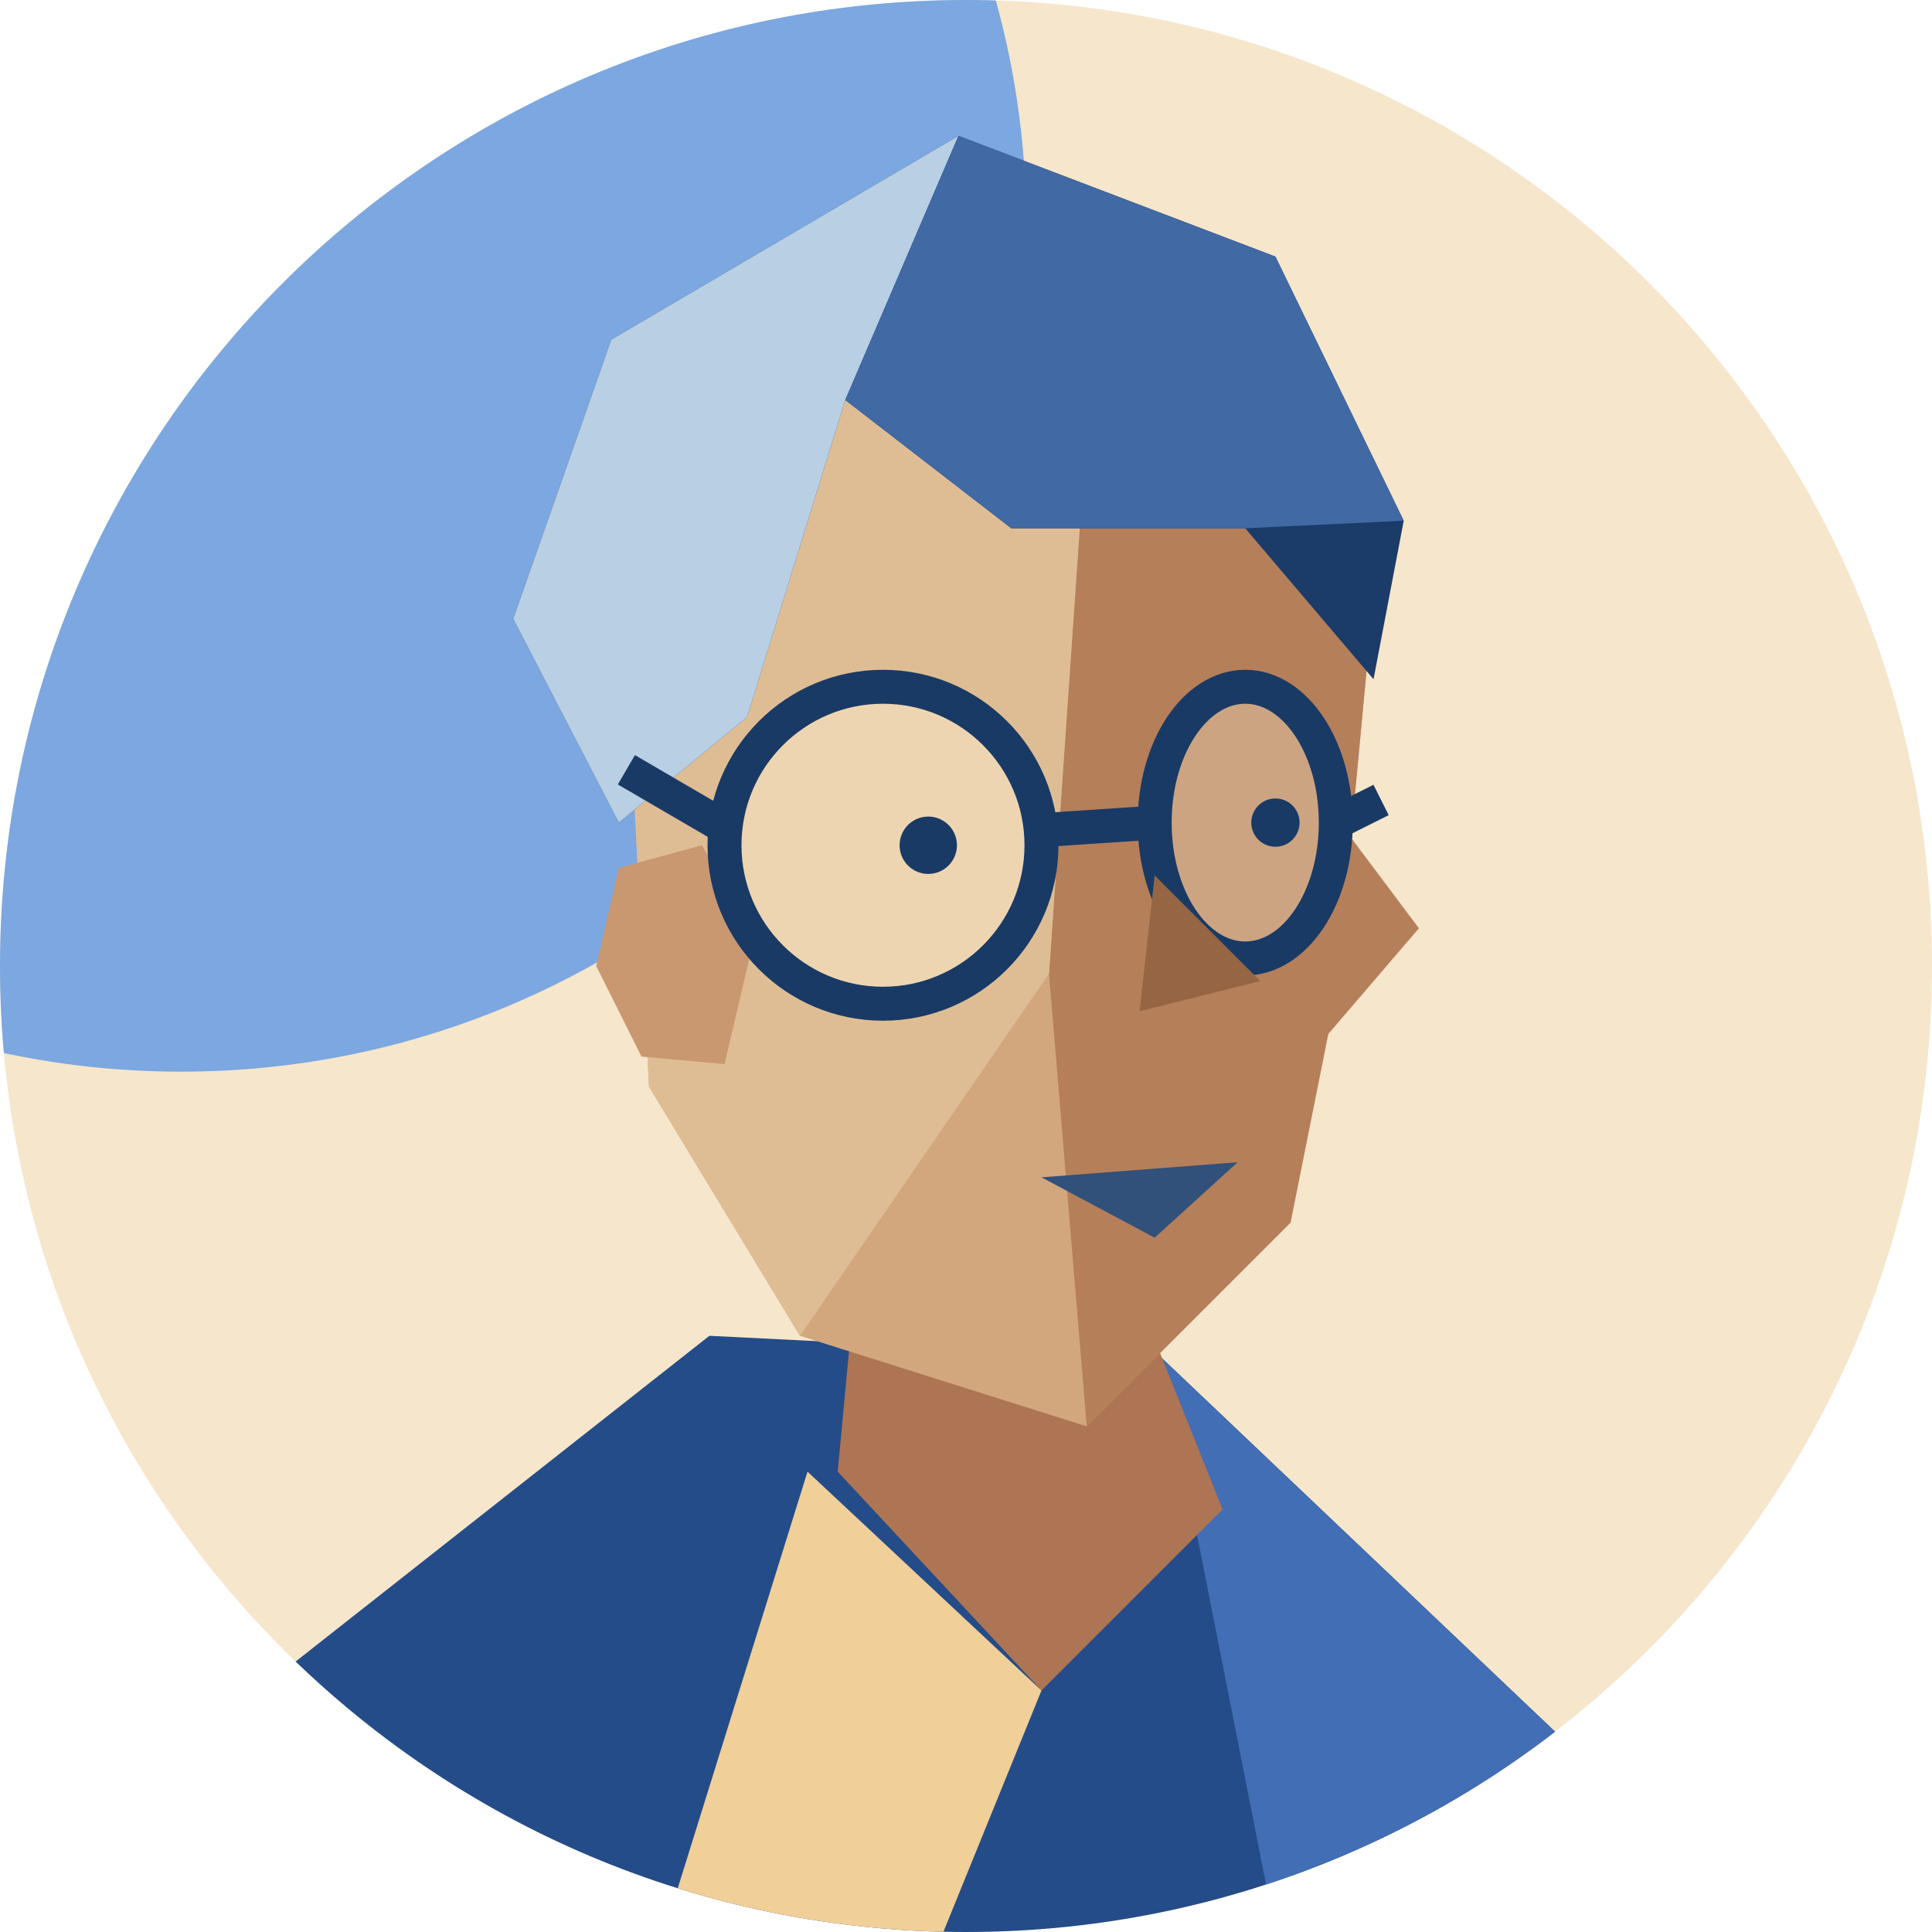
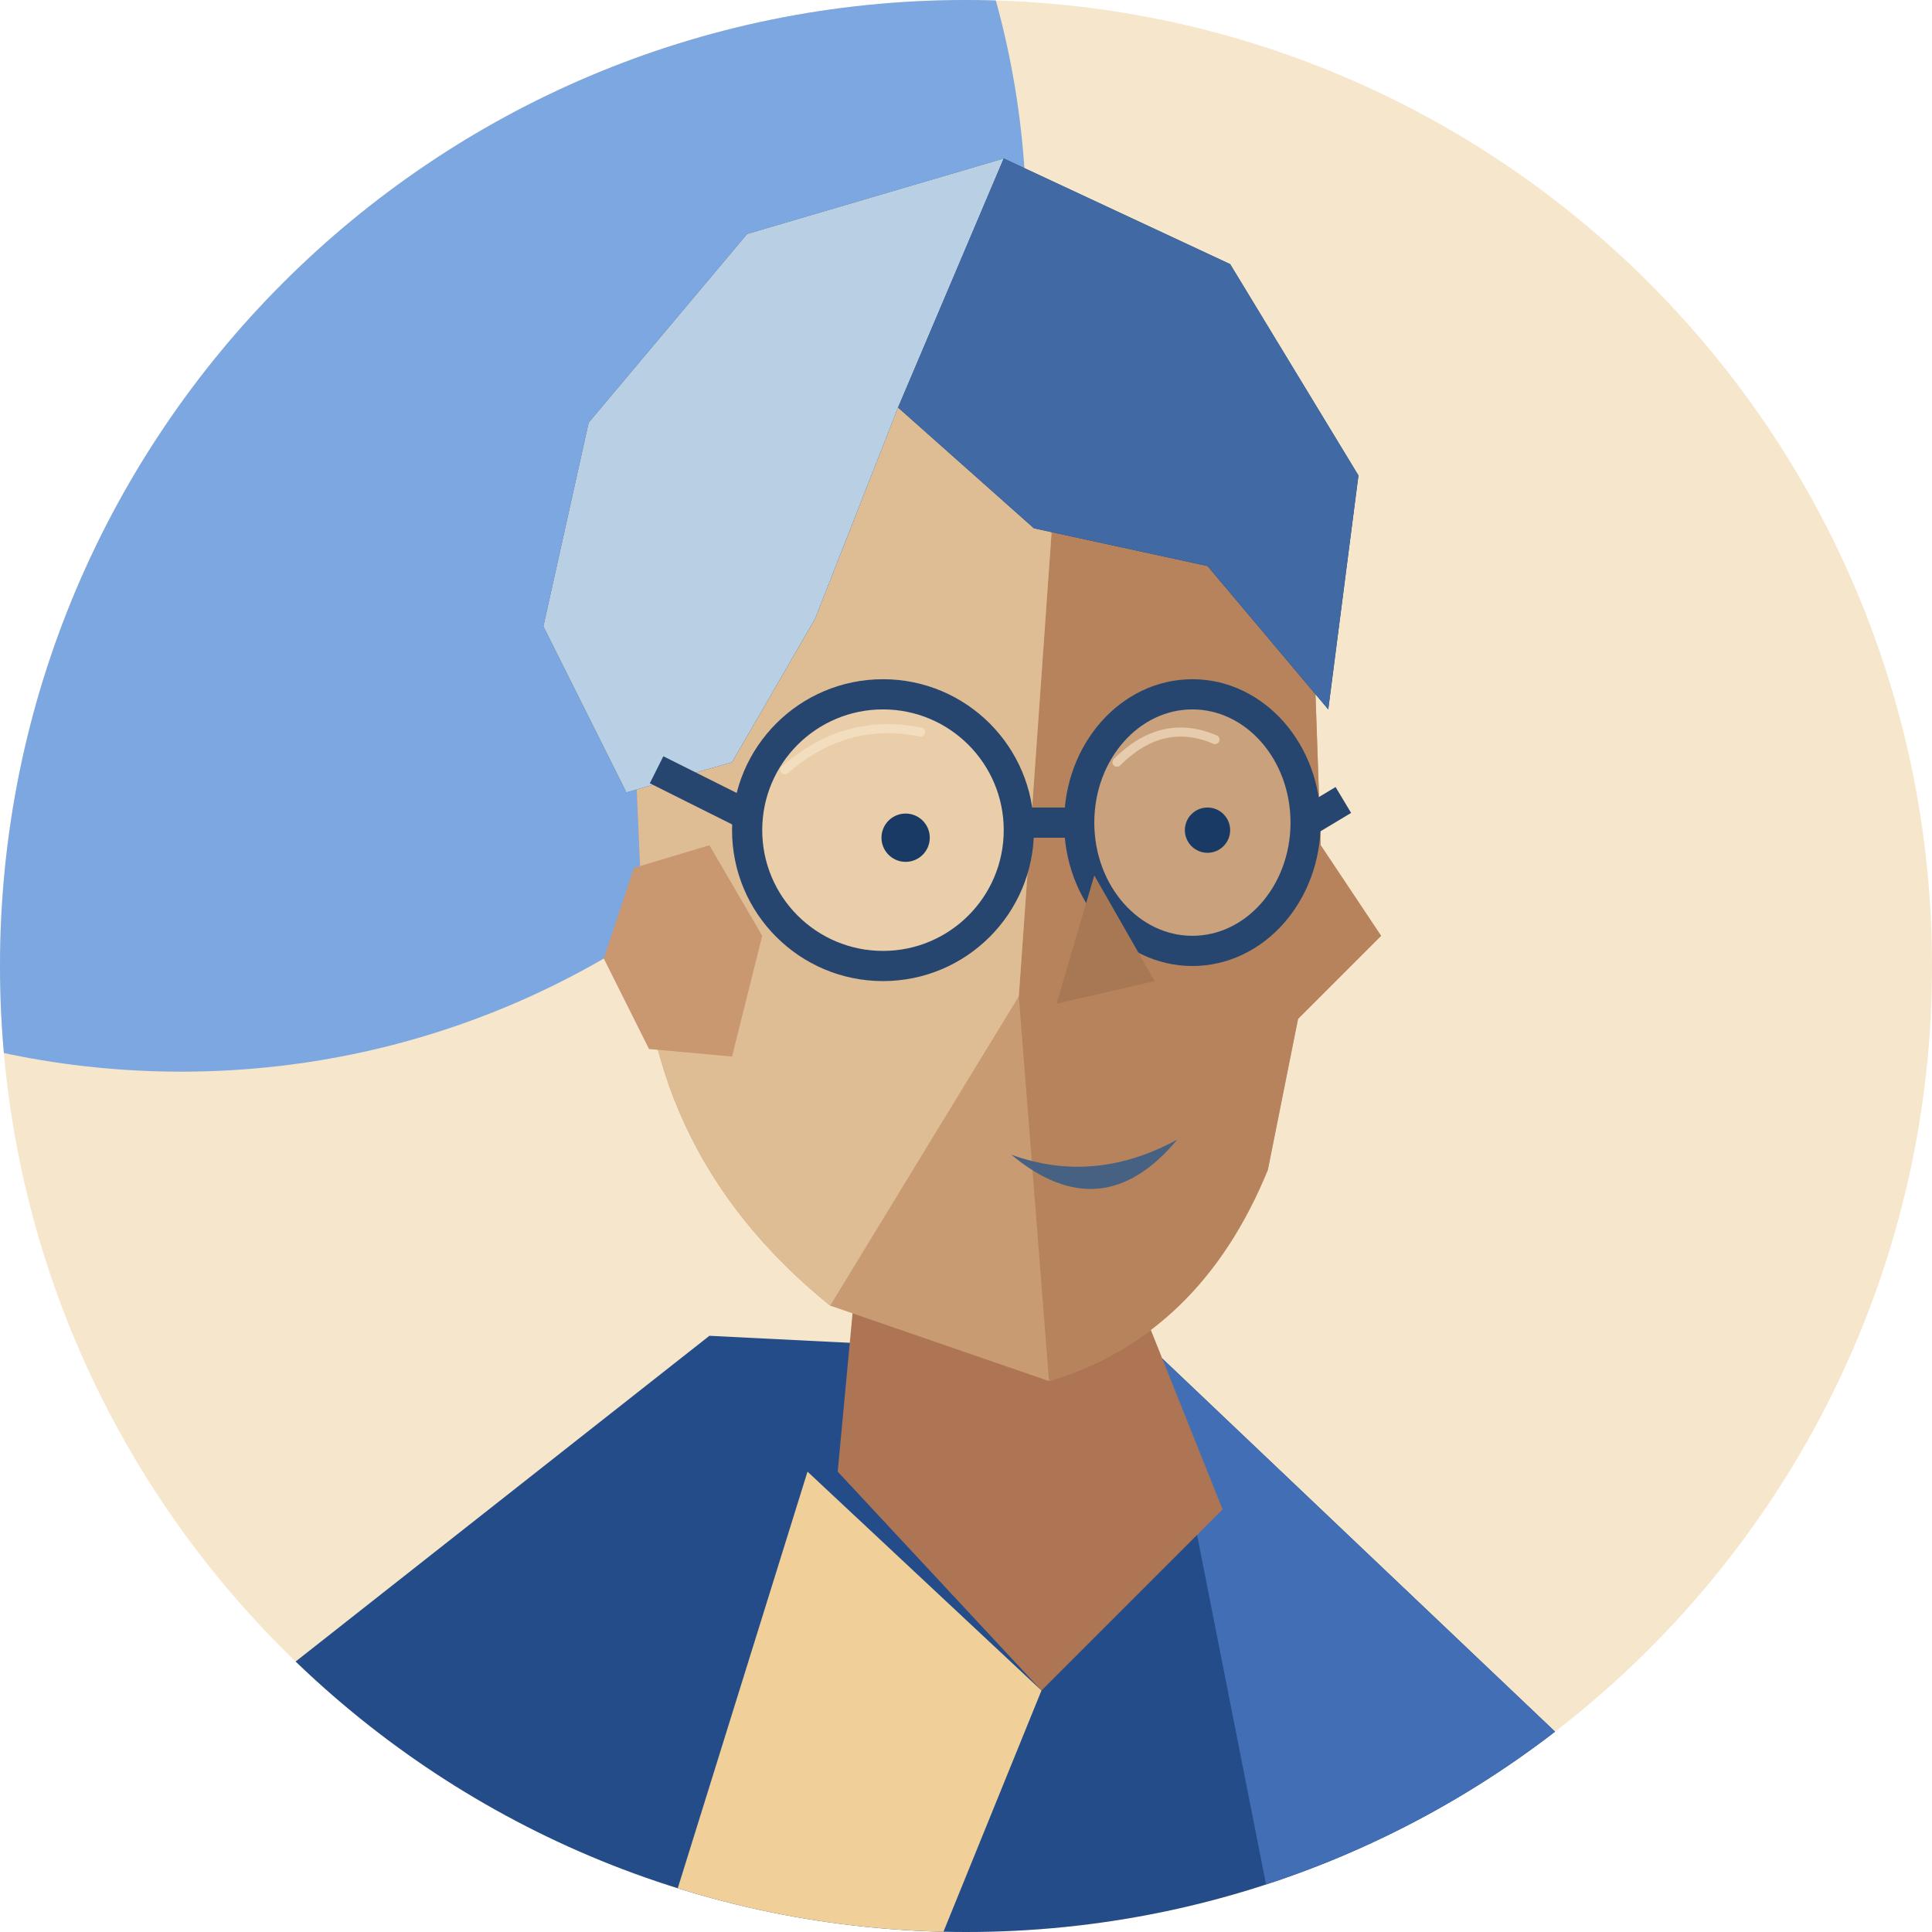
<svg xmlns="http://www.w3.org/2000/svg" viewBox="0 0 256 256">
  <defs>
    <clipPath id="avatar-poet-circle">
      <circle cx="128" cy="128" r="128" />
    </clipPath>
  </defs>
  <g clip-path="url(#avatar-poet-circle)">
    <rect width="256" height="256" fill="#f6e6cb" />
    <circle cx="24" cy="30" r="112" fill="#7ca7e0" />
    <path d="M0 251 94 177l60 3 80 76H0Z" fill="#244c88" />
    <path d="m154 180 80 76h-65Z" fill="#416eb4" />
    <path d="m114 163 34 2 14 35-24 24-27-29Z" fill="#ad7553" />
-     <path d="m111 40 51 3 20 36-3 32 9 12-12 14-5 25-27 27-38-12-20-33-3-58Z" fill="#d2a77e" />
-     <path d="m145 42 17 1 20 36-3 32 9 12-12 14-5 25-27 27-5-60Z" fill="#b57f5a" />
-     <path d="m111 40 34 2-6 87-33 48-20-33-3-58Z" fill="#dfbd94" />
-     <path d="m82 109-14-27 13-37 46-27 42 16 17 35-4 21-17-20-31 0-22-17-13 42Z" fill="#1b3b68" />
-     <path d="m81 45 46-27-15 35-13 42-17 14-14-27Z" fill="#b8cfe4" />
-     <path d="m127 18 42 16 17 35-21 1-31 0-22-17Z" fill="#4169a4" />
-     <path d="m82 115 11-3 7 12-4 17-11-1-6-12Z" fill="#c99770" />
-     <ellipse cx="117" cy="112" rx="21" ry="21" fill="#f9e8c8" fill-opacity=".55" stroke="#193a65" stroke-width="4.5" />
-     <ellipse cx="165" cy="109" rx="12" ry="18" fill="#f9e8c8" fill-opacity=".35" stroke="#193a65" stroke-width="4.5" />
-     <path d="m138 110 15-1m-58 0-12-7m94 7 6-3" fill="none" stroke="#193a65" stroke-width="4.5" />
-     <circle cx="123" cy="112" r="3.8" fill="#193a65" />
-     <circle cx="169" cy="109" r="3.2" fill="#193a65" />
-     <path d="m153 116 14 14-16 4Z" fill="#956544" />
-     <path d="m138 156 26-2-11 10Z" fill="#31517a" />
+     <path d="M125 44q35-3 49 39l1 29 8 12-11 11-4 20q-9 22-29 28l-29-10q-26-21-25-54l-1-23q0-41 41-52Z" fill="#c99b73" />
+     <path d="M141 47q23 8 33 36l1 29 8 12-11 11-4 20q-9 22-29 28l-4-51Z" fill="#b7835d" />
+     <path d="m125 44 16 3-6 85-25 41q-26-21-25-54l-1-23q0-41 41-52Z" fill="#dfbd94" />
+     <path d="m83 105-11-22 6-27 21-25 34-10 30 14 17 28-4 31-16-19-23-5-18-16-11 28-11 19Z" fill="#1b3b68" />
+     <path d="m78 56 21-25 34-10-14 33-11 28-11 19-14 4-11-22Z" fill="#b8cfe4" />
+     <path d="m133 21 30 14 17 28-4 31-16-19-23-5-18-16Z" fill="#4169a4" />
+     <path d="m84 115 10-3 7 12-4 16-11-1-6-12Z" fill="#c99770" />
+     <ellipse cx="117" cy="110" rx="18" ry="18" fill="#f9e8c8" fill-opacity=".4" stroke="#26466f" stroke-width="4" />
+     <ellipse cx="158" cy="109" rx="15" ry="17" fill="#f9e8c8" fill-opacity=".3" stroke="#26466f" stroke-width="4" />
+     <path d="m135 109 8 0m-44-1-12-6m86 7 5-3" fill="none" stroke="#26466f" stroke-width="4" />
+     <path d="M104 102q8-7 18-5m26 4q6-6 13-3" fill="none" stroke="#f8e8cc" stroke-opacity=".6" stroke-width="1.2" stroke-linecap="round" />
+     <circle cx="120" cy="111" r="3.2" fill="#193a65" />
+     <circle cx="160" cy="110" r="3" fill="#193a65" />
+     <path d="m145 116-5 17 13-3Z" fill="#a77853" />
+     <path d="M134 153q11 4 22-2-10 12-22 2Z" fill="#476183" />
    <path d="m107 195 31 29-13 32H88Z" fill="#f0cf99" />
  </g>
</svg>
